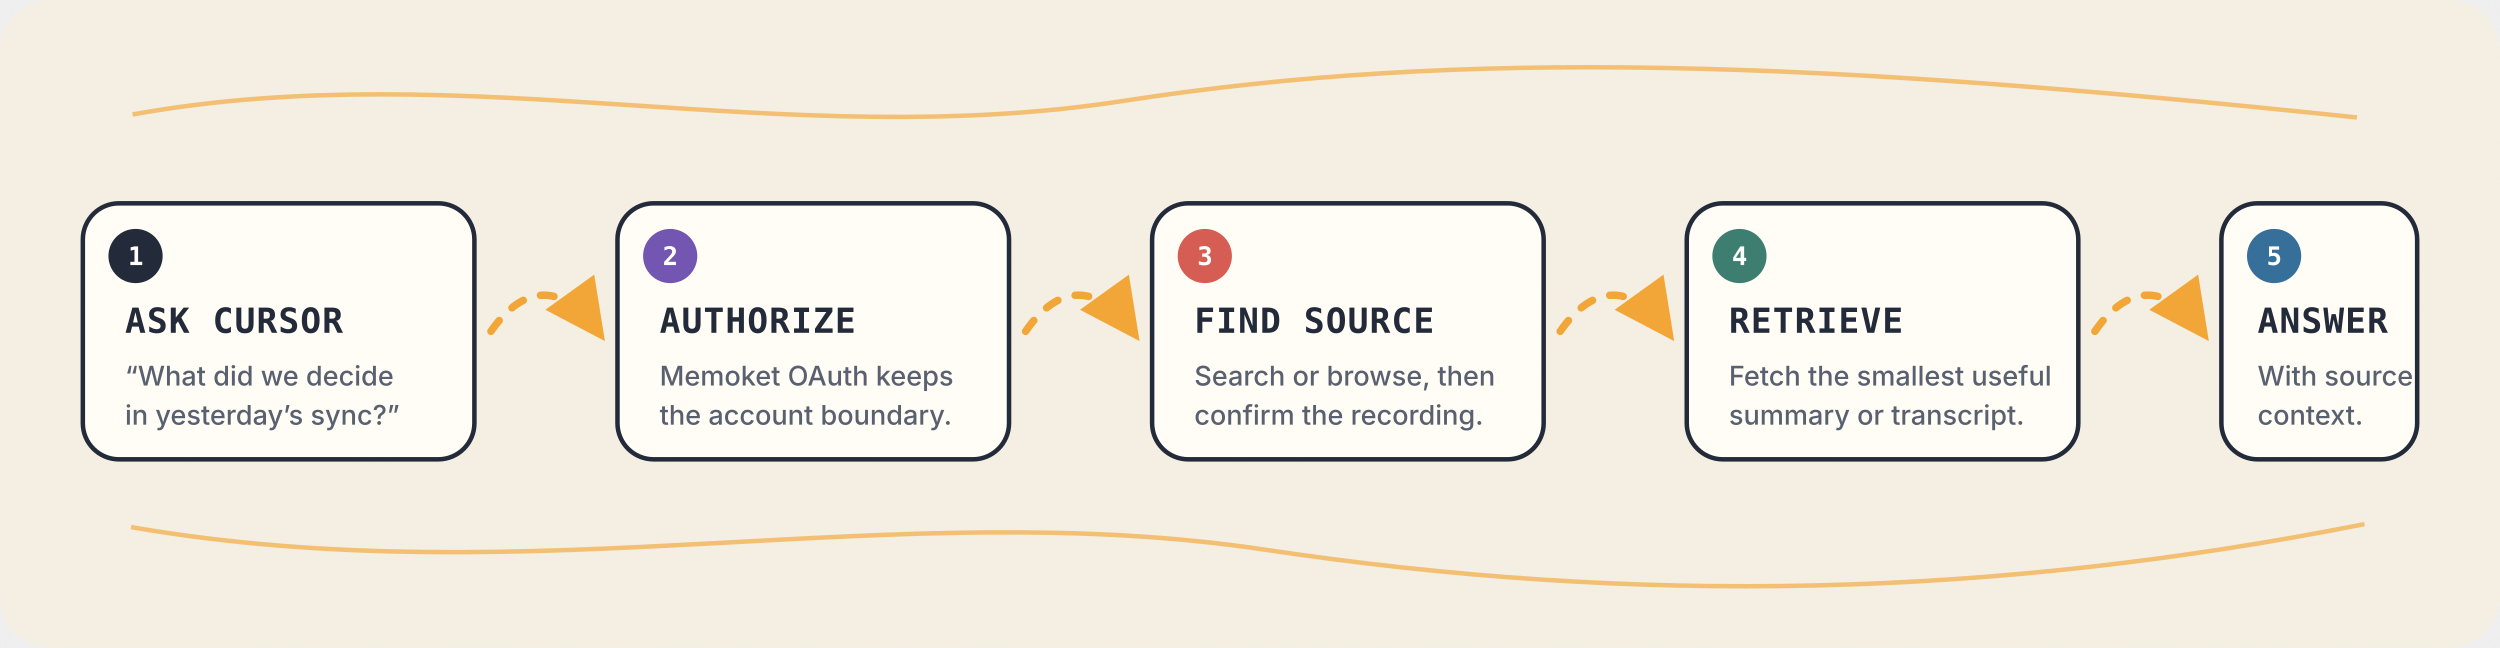
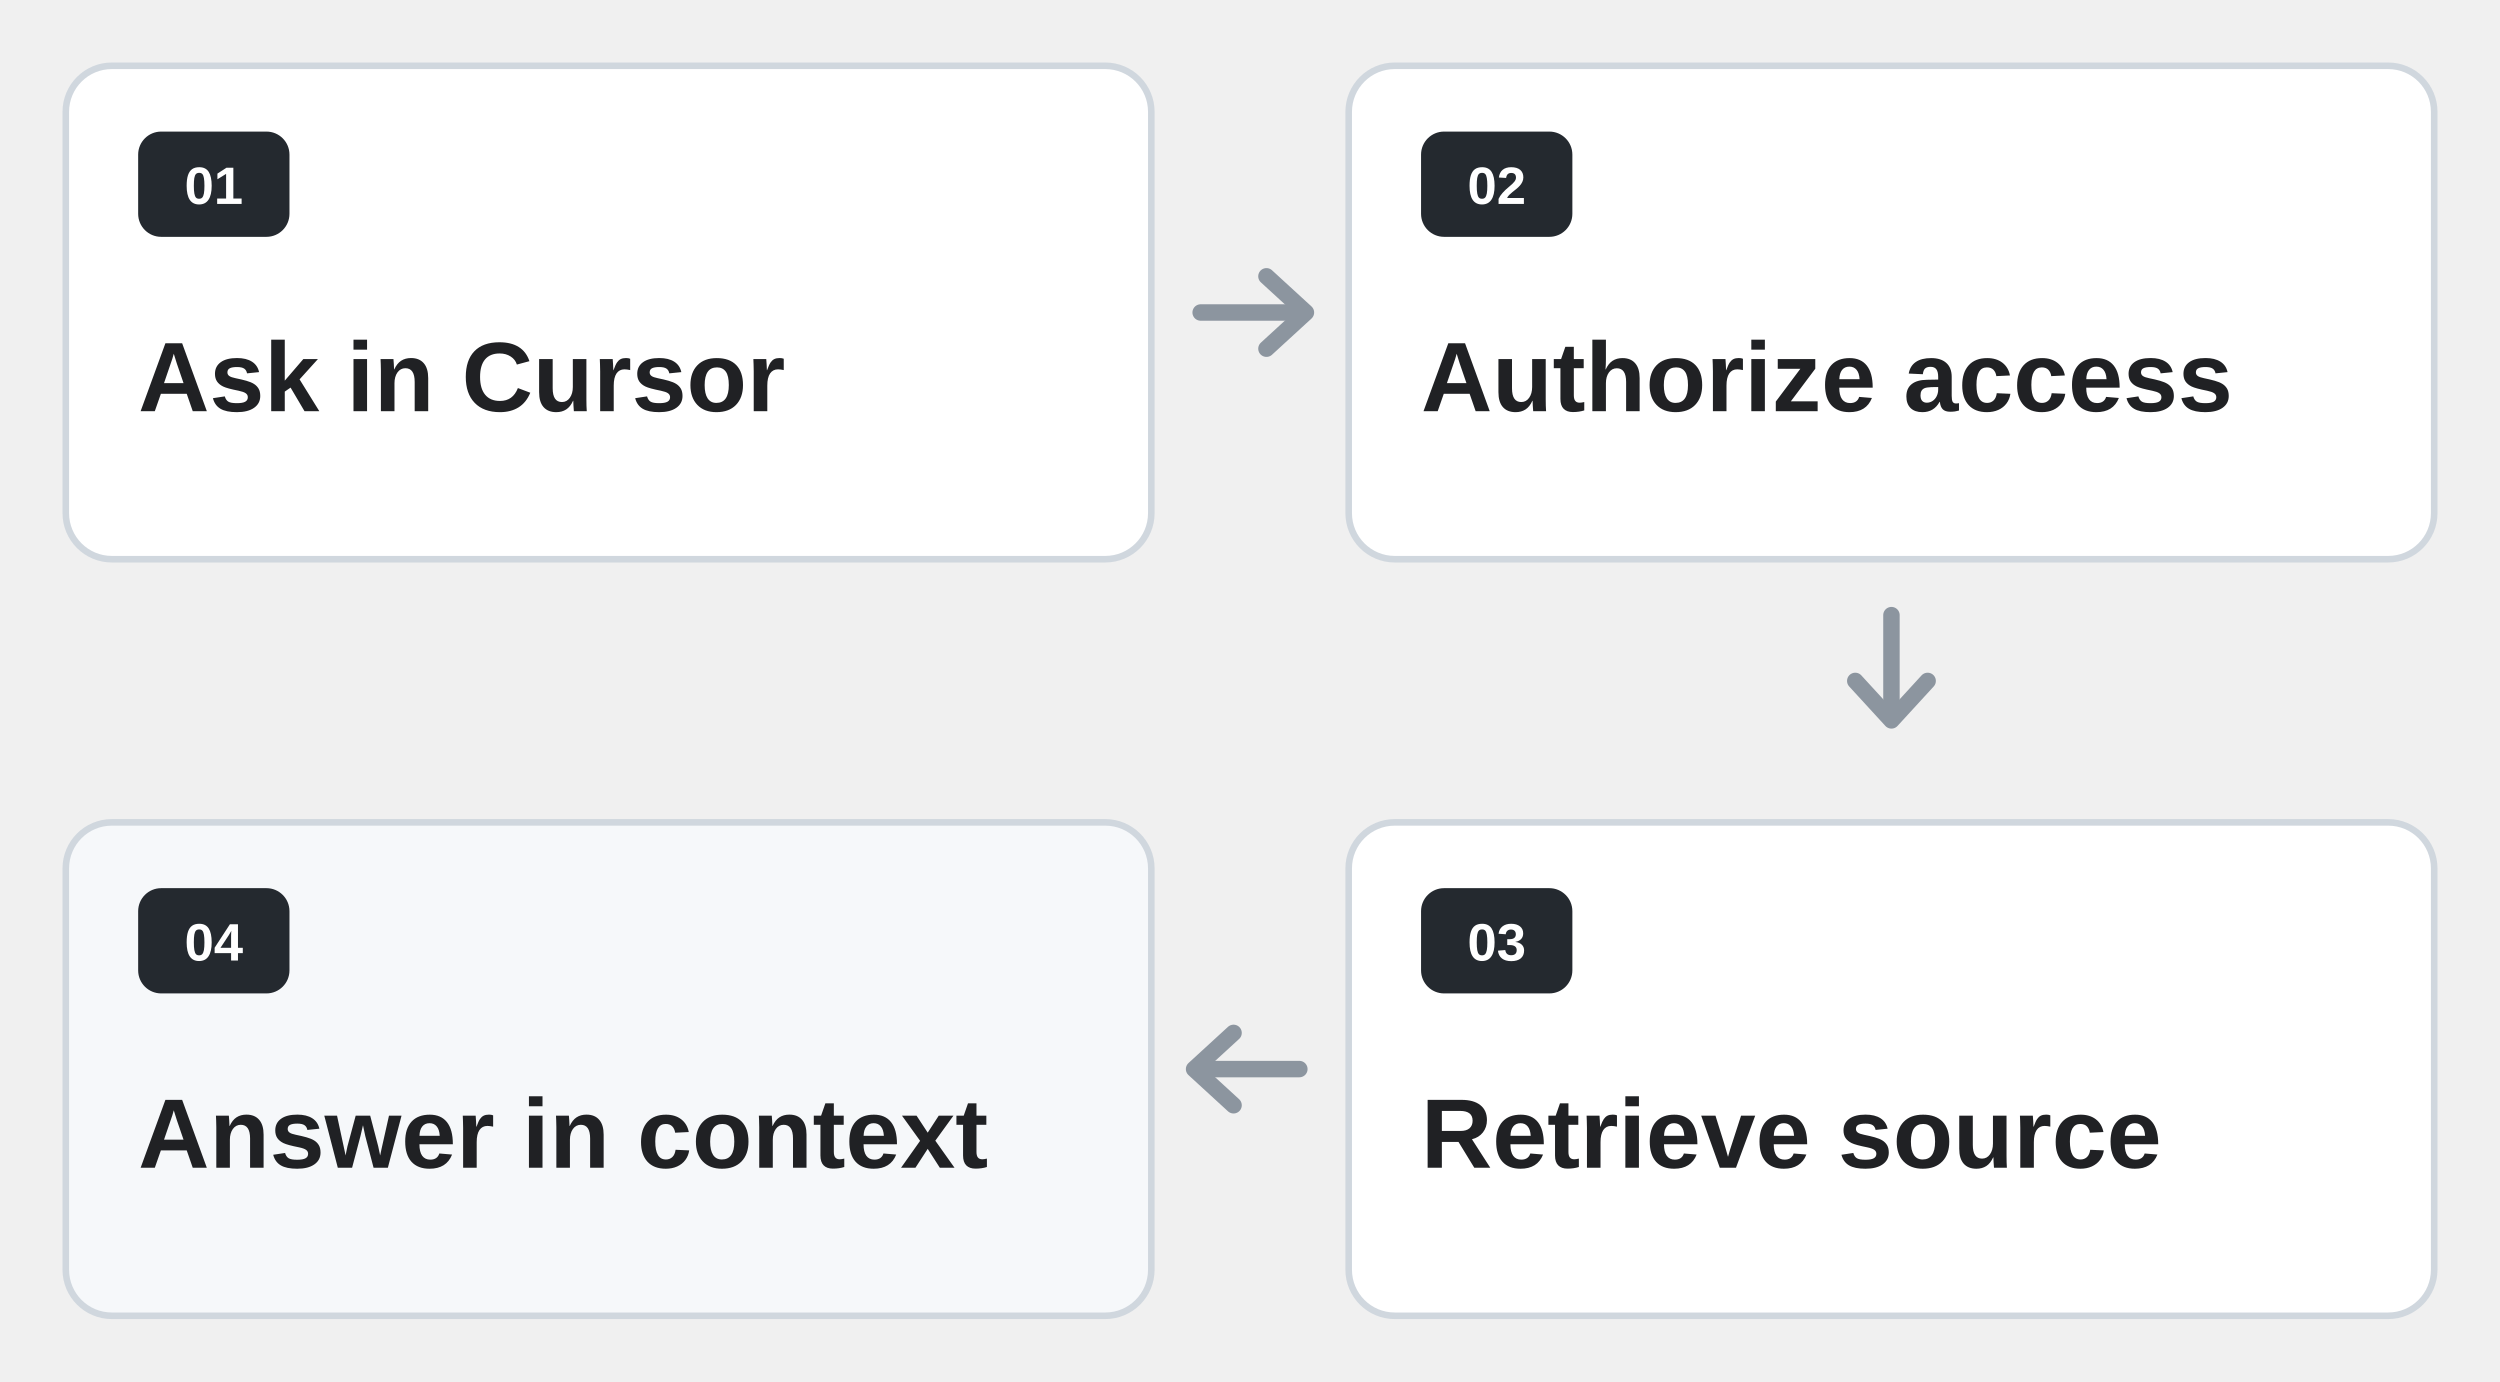
- <svg xmlns="http://www.w3.org/2000/svg" viewBox="0 0 1660 430" role="img" aria-labelledby="title desc">
-   <defs>
-     <filter id="paper" x="-10%" y="-10%" width="120%" height="120%">
-       <feTurbulence type="fractalNoise" baseFrequency="0.8" numOctaves="2" seed="9" result="noise" />
-       <feColorMatrix in="noise" type="saturate" values="0" result="gray" />
-       <feComponentTransfer in="gray" result="faint">
-         <feFuncA type="table" tableValues="0 0.035" />
-       </feComponentTransfer>
-       <feBlend in="SourceGraphic" in2="faint" mode="multiply" />
-     </filter>
-     <marker id="arrow" viewBox="0 0 10 10" refX="8" refY="5" markerWidth="8" markerHeight="8" orient="auto-start-reverse">
-       <path d="M 0 0 L 10 5 L 0 10 z" fill="#F2A637" />
-     </marker>
-     <style>
-       .label{font:700 23px ui-monospace,SFMono-Regular,Menlo,monospace;letter-spacing:.7px;fill:#232B3A}
-       .copy{font:500 18px -apple-system,BlinkMacSystemFont,"Segoe UI",sans-serif;fill:#596170}
-       .num{font:700 17px ui-monospace,SFMono-Regular,Menlo,monospace;fill:#fff}
-       .box{fill:#FFFDF5;stroke:#232B3A;stroke-width:3}
-       .wire{fill:none;stroke:#F2A637;stroke-width:5;stroke-linecap:round;stroke-dasharray:9 12;marker-end:url(#arrow)}
-     </style>
-   </defs>
-   <rect width="1660" height="430" rx="34" fill="#F5F0E3" filter="url(#paper)" />
-   <path d="M88 76 C310 36 520 102 746 67 S1204 40 1565 78" fill="none" stroke="#F2A637" stroke-width="3" opacity=".65" />
-   <g transform="translate(55 135)">
-     <rect class="box" width="260" height="170" rx="24" />
-     <circle cx="35" cy="35" r="18" fill="#232B3A" />
-     <text class="num" x="30" y="41">1</text>
-     <text class="label" x="28" y="86">ASK CURSOR</text>
-     <text class="copy" x="28" y="121">“What did we decide</text>
-     <text class="copy" x="28" y="147">in yesterday’s sync?”</text>
+ <svg xmlns="http://www.w3.org/2000/svg" viewBox="0 0 760 420" role="img" aria-labelledby="title desc">
+   <g font-family="-apple-system, BlinkMacSystemFont, 'Segoe UI', Arial, sans-serif">
+     <g transform="translate(20 20)">
+       <rect width="330" height="150" rx="14" fill="#FFFFFF" stroke="#D0D7DE" stroke-width="2" />
+       <rect x="22" y="20" width="46" height="32" rx="7" fill="#24292F" />
+       <text x="45" y="42" text-anchor="middle" fill="#FFFFFF" font-size="16" font-weight="700">01</text>
+       <text x="22" y="105" fill="#202124" font-size="30" font-weight="700">Ask in Cursor</text>
+     </g>
+     <path d="M365 95H395" stroke="#8C959F" stroke-width="5" stroke-linecap="round" />
+     <path d="M385 84L397 95 385 106" fill="none" stroke="#8C959F" stroke-width="5" stroke-linecap="round" stroke-linejoin="round" />
+     <g transform="translate(410 20)">
+       <rect width="330" height="150" rx="14" fill="#FFFFFF" stroke="#D0D7DE" stroke-width="2" />
+       <rect x="22" y="20" width="46" height="32" rx="7" fill="#24292F" />
+       <text x="45" y="42" text-anchor="middle" fill="#FFFFFF" font-size="16" font-weight="700">02</text>
+       <text x="22" y="105" fill="#202124" font-size="30" font-weight="700">Authorize access</text>
+     </g>
+     <path d="M575 187V217" stroke="#8C959F" stroke-width="5" stroke-linecap="round" />
+     <path d="M564 207L575 219 586 207" fill="none" stroke="#8C959F" stroke-width="5" stroke-linecap="round" stroke-linejoin="round" />
+     <g transform="translate(410 250)">
+       <rect width="330" height="150" rx="14" fill="#FFFFFF" stroke="#D0D7DE" stroke-width="2" />
+       <rect x="22" y="20" width="46" height="32" rx="7" fill="#24292F" />
+       <text x="45" y="42" text-anchor="middle" fill="#FFFFFF" font-size="16" font-weight="700">03</text>
+       <text x="22" y="105" fill="#202124" font-size="30" font-weight="700">Retrieve source</text>
+     </g>
+     <path d="M395 325H365" stroke="#8C959F" stroke-width="5" stroke-linecap="round" />
+     <path d="M375 314L363 325 375 336" fill="none" stroke="#8C959F" stroke-width="5" stroke-linecap="round" stroke-linejoin="round" />
+     <g transform="translate(20 250)">
+       <rect width="330" height="150" rx="14" fill="#F6F8FA" stroke="#D0D7DE" stroke-width="2" />
+       <rect x="22" y="20" width="46" height="32" rx="7" fill="#24292F" />
+       <text x="45" y="42" text-anchor="middle" fill="#FFFFFF" font-size="16" font-weight="700">04</text>
+       <text x="22" y="105" fill="#202124" font-size="30" font-weight="700">Answer in context</text>
+     </g>
  </g>
-   <path class="wire" d="M326 220 C348 188 374 188 397 220" />
-   <g transform="translate(410 135)">
-     <rect class="box" width="260" height="170" rx="24" />
-     <circle cx="35" cy="35" r="18" fill="#7356B1" />
-     <text class="num" x="30" y="41">2</text>
-     <text class="label" x="28" y="86">AUTHORIZE</text>
-     <text class="copy" x="28" y="121">Memoket OAuth keeps</text>
-     <text class="copy" x="28" y="147">the account boundary.</text>
-   </g>
-   <path class="wire" d="M681 220 C703 188 729 188 752 220" />
-   <g transform="translate(765 135)">
-     <rect class="box" width="260" height="170" rx="24" />
-     <circle cx="35" cy="35" r="18" fill="#D65D53" />
-     <text class="num" x="30" y="41">3</text>
-     <text class="label" x="28" y="86">FIND SOURCE</text>
-     <text class="copy" x="28" y="121">Search or browse, then</text>
-     <text class="copy" x="28" y="147">confirm the recording.</text>
-   </g>
-   <path class="wire" d="M1036 220 C1058 188 1084 188 1107 220" />
-   <g transform="translate(1120 135)">
-     <rect class="box" width="260" height="170" rx="24" />
-     <circle cx="35" cy="35" r="18" fill="#3D7E71" />
-     <text class="num" x="30" y="41">4</text>
-     <text class="label" x="28" y="86">RETRIEVE</text>
-     <text class="copy" x="28" y="121">Fetch the smallest useful</text>
-     <text class="copy" x="28" y="147">summary or transcript.</text>
-   </g>
-   <path class="wire" d="M1391 220 C1413 188 1439 188 1462 220" />
-   <g transform="translate(1475 135)">
-     <rect class="box" width="130" height="170" rx="24" />
-     <circle cx="35" cy="35" r="18" fill="#356F9A" />
-     <text class="num" x="30" y="41">5</text>
-     <text class="label" x="24" y="86">ANSWER</text>
-     <text class="copy" x="24" y="121">With source</text>
-     <text class="copy" x="24" y="147">context.</text>
-   </g>
-   <path d="M87 350 C354 396 593 328 840 365 S1323 397 1570 348" fill="none" stroke="#F2A637" stroke-width="3" opacity=".65" />
</svg>
